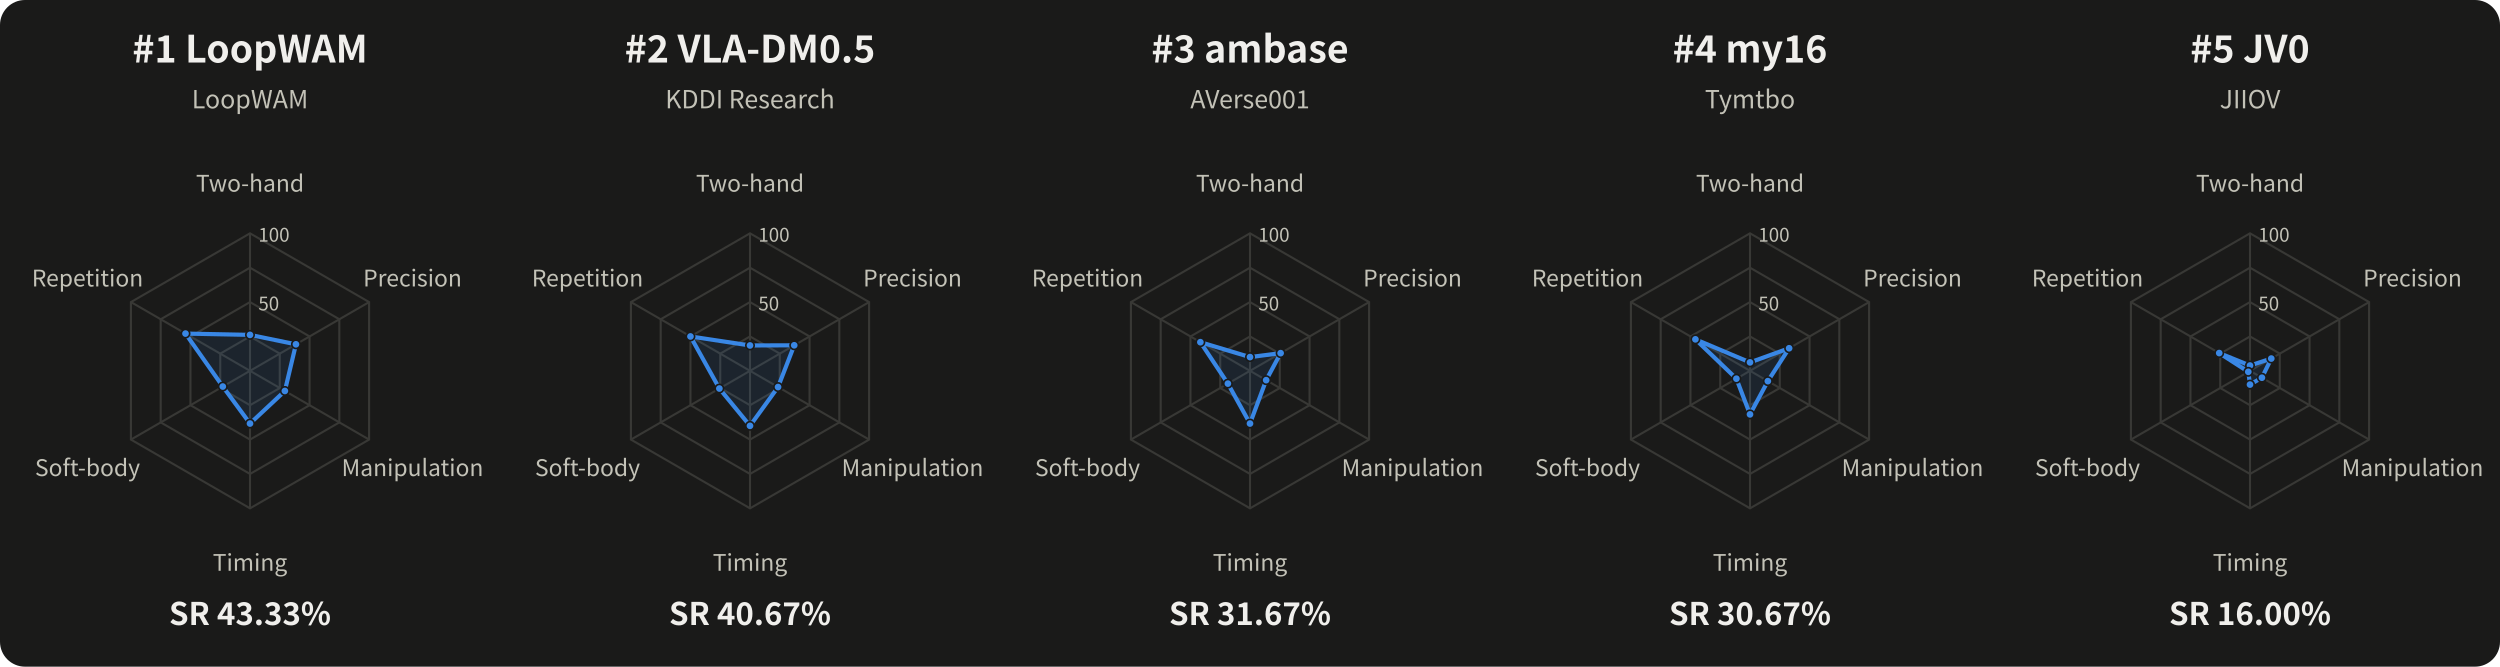
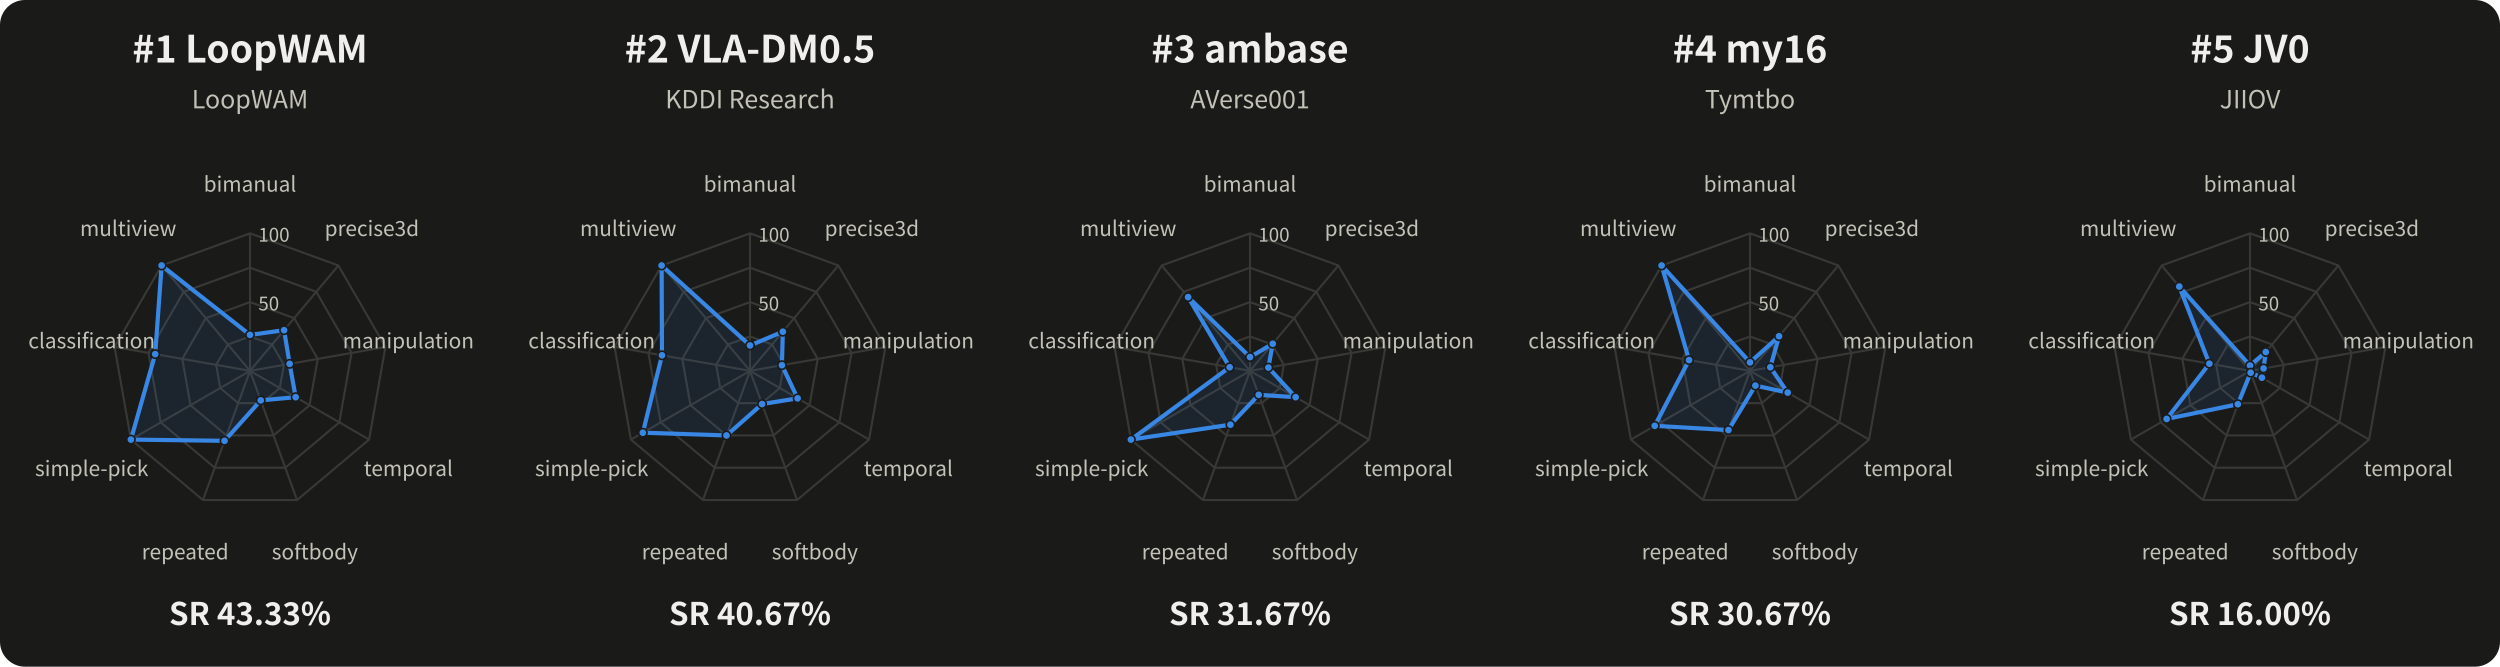
<svg xmlns="http://www.w3.org/2000/svg" width="1200" height="320" viewBox="0 0 1200 320" role="img" aria-labelledby="title desc">
  <style>text{font-family:system-ui,-apple-system,"Segoe UI","Noto Sans CJK SC",sans-serif;fill:#f0efec} .muted{fill:#c3c2b7} .inverse{fill:#fcfcfb}</style>
  <rect width="100%" height="100%" rx="12" fill="#1a1a19" />
  <g>
    <text x="120.00" y="30.00" font-size="18" text-anchor="middle" font-weight="650" class="">#1  LoopWAM</text>
    <text x="120.00" y="52.00" font-size="12" text-anchor="middle" font-weight="400" class="muted">LoopWAM</text>
-     <polygon points="120.00,161.50 134.29,169.75 134.29,186.25 120.00,194.50 105.71,186.25 105.71,169.75" fill="none" stroke="#383835" stroke-width="1" />
-     <polygon points="120.00,145.00 148.58,161.50 148.58,194.50 120.00,211.00 91.42,194.50 91.42,161.50" fill="none" stroke="#383835" stroke-width="1" />
-     <polygon points="120.00,128.50 162.87,153.25 162.87,202.75 120.00,227.50 77.13,202.75 77.13,153.25" fill="none" stroke="#383835" stroke-width="1" />
-     <polygon points="120.00,112.00 177.16,145.00 177.16,211.00 120.00,244.00 62.84,211.00 62.84,145.00" fill="none" stroke="#383835" stroke-width="1" />
+     <polygon points="120.00,161.50 130.61,165.36 136.25,175.13 134.29,186.25 125.64,193.50 114.36,193.50 105.71,186.25 103.75,175.13 109.39,165.36" fill="none" stroke="#383835" stroke-width="1" />
+     <polygon points="120.00,145.00 141.21,152.72 152.50,172.27 148.58,194.50 131.29,209.01 108.71,209.01 91.42,194.50 87.50,172.27 98.79,152.72" fill="none" stroke="#383835" stroke-width="1" />
+     <polygon points="120.00,128.50 151.82,140.08 168.75,169.40 162.87,202.75 136.93,224.51 103.07,224.51 77.13,202.75 71.25,169.40 88.18,140.08" fill="none" stroke="#383835" stroke-width="1" />
+     <polygon points="120.00,112.00 162.42,127.44 185.00,166.54 177.16,211.00 142.57,240.02 97.43,240.02 62.84,211.00 55.00,166.54 77.58,127.44" fill="none" stroke="#383835" stroke-width="1" />
    <path d="M 120 178 L 120.00 112.00" stroke="#383835" fill="none" />
-     <text x="120.00" y="92.00" font-size="11" text-anchor="middle" font-weight="400" class="muted">Two-hand</text>
-     <path d="M 120 178 L 177.16 145.00" stroke="#383835" fill="none" />
-     <text x="198.00" y="137.50" font-size="11" text-anchor="middle" font-weight="400" class="muted">Precision</text>
+     <text x="120.00" y="92.00" font-size="10" text-anchor="middle" font-weight="400" class="muted">bimanual</text>
+     <path d="M 120 178 L 162.42 127.44" stroke="#383835" fill="none" />
+     <text x="178.49" y="113.29" font-size="10" text-anchor="middle" font-weight="400" class="muted">precise3d</text>
+     <path d="M 120 178 L 185.00 166.54" stroke="#383835" fill="none" />
+     <text x="196.00" y="167.20" font-size="10" text-anchor="middle" font-weight="400" class="muted">manipulation</text>
    <path d="M 120 178 L 177.16 211.00" stroke="#383835" fill="none" />
-     <text x="198.00" y="228.50" font-size="11" text-anchor="middle" font-weight="400" class="muted">Manipulation</text>
-     <path d="M 120 178 L 120.00 244.00" stroke="#383835" fill="none" />
-     <text x="120.00" y="274.00" font-size="11" text-anchor="middle" font-weight="400" class="muted">Timing</text>
+     <text x="196.00" y="228.50" font-size="10" text-anchor="middle" font-weight="400" class="muted">temporal</text>
+     <path d="M 120 178 L 142.57 240.02" stroke="#383835" fill="none" />
+     <text x="151.12" y="268.51" font-size="10" text-anchor="middle" font-weight="400" class="muted">softbody</text>
+     <path d="M 120 178 L 97.43 240.02" stroke="#383835" fill="none" />
+     <text x="88.88" y="268.51" font-size="10" text-anchor="middle" font-weight="400" class="muted">repeated</text>
    <path d="M 120 178 L 62.84 211.00" stroke="#383835" fill="none" />
-     <text x="42.00" y="228.50" font-size="11" text-anchor="middle" font-weight="400" class="muted">Soft-body</text>
-     <path d="M 120 178 L 62.84 145.00" stroke="#383835" fill="none" />
-     <text x="42.00" y="137.50" font-size="11" text-anchor="middle" font-weight="400" class="muted">Repetition</text>
+     <text x="44.00" y="228.50" font-size="10" text-anchor="middle" font-weight="400" class="muted">simple-pick</text>
+     <path d="M 120 178 L 55.00 166.54" stroke="#383835" fill="none" />
+     <text x="44.00" y="167.20" font-size="10" text-anchor="middle" font-weight="400" class="muted">classification</text>
+     <path d="M 120 178 L 77.58 127.44" stroke="#383835" fill="none" />
+     <text x="61.51" y="113.29" font-size="10" text-anchor="middle" font-weight="400" class="muted">multiview</text>
    <text x="124.00" y="149.00" font-size="9" text-anchor="start" font-weight="400" class="muted">50</text>
    <text x="124.00" y="116.00" font-size="9" text-anchor="start" font-weight="400" class="muted">100</text>
-     <polygon points="120.00,160.74 142.05,165.27 136.74,187.66 120.00,203.30 106.94,185.54 89.04,160.12" fill="#3987e5" fill-opacity="0.10" stroke="#3987e5" stroke-width="2" stroke-linejoin="round" />
+     <polygon points="120.00,160.74 136.36,158.50 139.03,174.64 141.91,190.65 125.16,192.18 107.77,211.59 62.84,211.00 74.50,169.98 77.58,127.44" fill="#3987e5" fill-opacity="0.10" stroke="#3987e5" stroke-width="2" stroke-linejoin="round" />
    <circle cx="120.00" cy="160.74" r="2" fill="#3987e5" stroke="#1a1a19" stroke-width="0.8" />
-     <circle cx="142.05" cy="165.27" r="2" fill="#3987e5" stroke="#1a1a19" stroke-width="0.8" />
-     <circle cx="136.74" cy="187.66" r="2" fill="#3987e5" stroke="#1a1a19" stroke-width="0.8" />
-     <circle cx="120.00" cy="203.30" r="2" fill="#3987e5" stroke="#1a1a19" stroke-width="0.8" />
-     <circle cx="106.94" cy="185.54" r="2" fill="#3987e5" stroke="#1a1a19" stroke-width="0.8" />
-     <circle cx="89.04" cy="160.12" r="2" fill="#3987e5" stroke="#1a1a19" stroke-width="0.8" />
+     <circle cx="136.36" cy="158.50" r="2" fill="#3987e5" stroke="#1a1a19" stroke-width="0.8" />
+     <circle cx="139.03" cy="174.64" r="2" fill="#3987e5" stroke="#1a1a19" stroke-width="0.8" />
+     <circle cx="141.91" cy="190.65" r="2" fill="#3987e5" stroke="#1a1a19" stroke-width="0.8" />
+     <circle cx="125.16" cy="192.18" r="2" fill="#3987e5" stroke="#1a1a19" stroke-width="0.8" />
+     <circle cx="107.77" cy="211.59" r="2" fill="#3987e5" stroke="#1a1a19" stroke-width="0.8" />
+     <circle cx="62.84" cy="211.00" r="2" fill="#3987e5" stroke="#1a1a19" stroke-width="0.8" />
+     <circle cx="74.50" cy="169.98" r="2" fill="#3987e5" stroke="#1a1a19" stroke-width="0.8" />
+     <circle cx="77.58" cy="127.44" r="2" fill="#3987e5" stroke="#1a1a19" stroke-width="0.8" />
    <text x="120.00" y="300.00" font-size="15" text-anchor="middle" font-weight="600" class="">SR 43.33%</text>
  </g>
  <g>
    <text x="360.00" y="30.00" font-size="18" text-anchor="middle" font-weight="650" class="">#2  VLA-DM0.5</text>
    <text x="360.00" y="52.00" font-size="12" text-anchor="middle" font-weight="400" class="muted">KDDI Research</text>
-     <polygon points="360.00,161.50 374.29,169.75 374.29,186.25 360.00,194.50 345.71,186.25 345.71,169.75" fill="none" stroke="#383835" stroke-width="1" />
-     <polygon points="360.00,145.00 388.58,161.50 388.58,194.50 360.00,211.00 331.42,194.50 331.42,161.50" fill="none" stroke="#383835" stroke-width="1" />
-     <polygon points="360.00,128.50 402.87,153.25 402.87,202.75 360.00,227.50 317.13,202.75 317.13,153.25" fill="none" stroke="#383835" stroke-width="1" />
-     <polygon points="360.00,112.00 417.16,145.00 417.16,211.00 360.00,244.00 302.84,211.00 302.84,145.00" fill="none" stroke="#383835" stroke-width="1" />
+     <polygon points="360.00,161.50 370.61,165.36 376.25,175.13 374.29,186.25 365.64,193.50 354.36,193.50 345.71,186.25 343.75,175.13 349.39,165.36" fill="none" stroke="#383835" stroke-width="1" />
+     <polygon points="360.00,145.00 381.21,152.72 392.50,172.27 388.58,194.50 371.29,209.01 348.71,209.01 331.42,194.50 327.50,172.27 338.79,152.72" fill="none" stroke="#383835" stroke-width="1" />
+     <polygon points="360.00,128.50 391.82,140.08 408.75,169.40 402.87,202.75 376.93,224.51 343.07,224.51 317.13,202.75 311.25,169.40 328.18,140.08" fill="none" stroke="#383835" stroke-width="1" />
+     <polygon points="360.00,112.00 402.42,127.44 425.00,166.54 417.16,211.00 382.57,240.02 337.43,240.02 302.84,211.00 295.00,166.54 317.58,127.44" fill="none" stroke="#383835" stroke-width="1" />
    <path d="M 360 178 L 360.00 112.00" stroke="#383835" fill="none" />
-     <text x="360.00" y="92.00" font-size="11" text-anchor="middle" font-weight="400" class="muted">Two-hand</text>
-     <path d="M 360 178 L 417.16 145.00" stroke="#383835" fill="none" />
-     <text x="438.00" y="137.50" font-size="11" text-anchor="middle" font-weight="400" class="muted">Precision</text>
+     <text x="360.00" y="92.00" font-size="10" text-anchor="middle" font-weight="400" class="muted">bimanual</text>
+     <path d="M 360 178 L 402.42 127.44" stroke="#383835" fill="none" />
+     <text x="418.49" y="113.29" font-size="10" text-anchor="middle" font-weight="400" class="muted">precise3d</text>
+     <path d="M 360 178 L 425.00 166.54" stroke="#383835" fill="none" />
+     <text x="436.00" y="167.20" font-size="10" text-anchor="middle" font-weight="400" class="muted">manipulation</text>
    <path d="M 360 178 L 417.16 211.00" stroke="#383835" fill="none" />
-     <text x="438.00" y="228.50" font-size="11" text-anchor="middle" font-weight="400" class="muted">Manipulation</text>
-     <path d="M 360 178 L 360.00 244.00" stroke="#383835" fill="none" />
-     <text x="360.00" y="274.00" font-size="11" text-anchor="middle" font-weight="400" class="muted">Timing</text>
+     <text x="436.00" y="228.50" font-size="10" text-anchor="middle" font-weight="400" class="muted">temporal</text>
+     <path d="M 360 178 L 382.57 240.02" stroke="#383835" fill="none" />
+     <text x="391.12" y="268.51" font-size="10" text-anchor="middle" font-weight="400" class="muted">softbody</text>
+     <path d="M 360 178 L 337.43 240.02" stroke="#383835" fill="none" />
+     <text x="328.88" y="268.51" font-size="10" text-anchor="middle" font-weight="400" class="muted">repeated</text>
    <path d="M 360 178 L 302.84 211.00" stroke="#383835" fill="none" />
-     <text x="282.00" y="228.50" font-size="11" text-anchor="middle" font-weight="400" class="muted">Soft-body</text>
-     <path d="M 360 178 L 302.84 145.00" stroke="#383835" fill="none" />
-     <text x="282.00" y="137.50" font-size="11" text-anchor="middle" font-weight="400" class="muted">Repetition</text>
+     <text x="284.00" y="228.50" font-size="10" text-anchor="middle" font-weight="400" class="muted">simple-pick</text>
+     <path d="M 360 178 L 295.00 166.54" stroke="#383835" fill="none" />
+     <text x="284.00" y="167.20" font-size="10" text-anchor="middle" font-weight="400" class="muted">classification</text>
+     <path d="M 360 178 L 317.58 127.44" stroke="#383835" fill="none" />
+     <text x="301.51" y="113.29" font-size="10" text-anchor="middle" font-weight="400" class="muted">multiview</text>
    <text x="364.00" y="149.00" font-size="9" text-anchor="start" font-weight="400" class="muted">50</text>
    <text x="364.00" y="116.00" font-size="9" text-anchor="start" font-weight="400" class="muted">100</text>
-     <polygon points="360.00,165.82 381.23,165.74 373.47,185.78 360.00,204.40 345.30,186.49 331.42,161.50" fill="#3987e5" fill-opacity="0.10" stroke="#3987e5" stroke-width="2" stroke-linejoin="round" />
+     <polygon points="360.00,165.82 375.76,159.22 375.32,175.30 382.86,191.20 365.80,193.95 348.71,209.01 308.56,207.70 317.75,170.55 317.58,127.44" fill="#3987e5" fill-opacity="0.10" stroke="#3987e5" stroke-width="2" stroke-linejoin="round" />
    <circle cx="360.00" cy="165.82" r="2" fill="#3987e5" stroke="#1a1a19" stroke-width="0.8" />
-     <circle cx="381.23" cy="165.74" r="2" fill="#3987e5" stroke="#1a1a19" stroke-width="0.8" />
-     <circle cx="373.47" cy="185.78" r="2" fill="#3987e5" stroke="#1a1a19" stroke-width="0.8" />
-     <circle cx="360.00" cy="204.40" r="2" fill="#3987e5" stroke="#1a1a19" stroke-width="0.8" />
-     <circle cx="345.30" cy="186.49" r="2" fill="#3987e5" stroke="#1a1a19" stroke-width="0.8" />
-     <circle cx="331.42" cy="161.50" r="2" fill="#3987e5" stroke="#1a1a19" stroke-width="0.8" />
+     <circle cx="375.76" cy="159.22" r="2" fill="#3987e5" stroke="#1a1a19" stroke-width="0.8" />
+     <circle cx="375.32" cy="175.30" r="2" fill="#3987e5" stroke="#1a1a19" stroke-width="0.8" />
+     <circle cx="382.86" cy="191.20" r="2" fill="#3987e5" stroke="#1a1a19" stroke-width="0.8" />
+     <circle cx="365.80" cy="193.95" r="2" fill="#3987e5" stroke="#1a1a19" stroke-width="0.8" />
+     <circle cx="348.71" cy="209.01" r="2" fill="#3987e5" stroke="#1a1a19" stroke-width="0.8" />
+     <circle cx="308.56" cy="207.70" r="2" fill="#3987e5" stroke="#1a1a19" stroke-width="0.8" />
+     <circle cx="317.75" cy="170.55" r="2" fill="#3987e5" stroke="#1a1a19" stroke-width="0.8" />
+     <circle cx="317.58" cy="127.44" r="2" fill="#3987e5" stroke="#1a1a19" stroke-width="0.8" />
    <text x="360.00" y="300.00" font-size="15" text-anchor="middle" font-weight="600" class="">SR 40.67%</text>
  </g>
  <g>
    <text x="600.00" y="30.00" font-size="18" text-anchor="middle" font-weight="650" class="">#3  ambase</text>
    <text x="600.00" y="52.00" font-size="12" text-anchor="middle" font-weight="400" class="muted">AVerse001</text>
-     <polygon points="600.00,161.50 614.29,169.75 614.29,186.25 600.00,194.50 585.71,186.25 585.71,169.75" fill="none" stroke="#383835" stroke-width="1" />
-     <polygon points="600.00,145.00 628.58,161.50 628.58,194.50 600.00,211.00 571.42,194.50 571.42,161.50" fill="none" stroke="#383835" stroke-width="1" />
-     <polygon points="600.00,128.50 642.87,153.25 642.87,202.75 600.00,227.50 557.13,202.75 557.13,153.25" fill="none" stroke="#383835" stroke-width="1" />
-     <polygon points="600.00,112.00 657.16,145.00 657.16,211.00 600.00,244.00 542.84,211.00 542.84,145.00" fill="none" stroke="#383835" stroke-width="1" />
+     <polygon points="600.00,161.50 610.61,165.36 616.25,175.13 614.29,186.25 605.64,193.50 594.36,193.50 585.71,186.25 583.75,175.13 589.39,165.36" fill="none" stroke="#383835" stroke-width="1" />
+     <polygon points="600.00,145.00 621.21,152.72 632.50,172.27 628.58,194.50 611.29,209.01 588.71,209.01 571.42,194.50 567.50,172.27 578.79,152.72" fill="none" stroke="#383835" stroke-width="1" />
+     <polygon points="600.00,128.50 631.82,140.08 648.75,169.40 642.87,202.75 616.93,224.51 583.07,224.51 557.13,202.75 551.25,169.40 568.18,140.08" fill="none" stroke="#383835" stroke-width="1" />
+     <polygon points="600.00,112.00 642.42,127.44 665.00,166.54 657.16,211.00 622.57,240.02 577.43,240.02 542.84,211.00 535.00,166.54 557.58,127.44" fill="none" stroke="#383835" stroke-width="1" />
    <path d="M 600 178 L 600.00 112.00" stroke="#383835" fill="none" />
-     <text x="600.00" y="92.00" font-size="11" text-anchor="middle" font-weight="400" class="muted">Two-hand</text>
-     <path d="M 600 178 L 657.16 145.00" stroke="#383835" fill="none" />
-     <text x="678.00" y="137.50" font-size="11" text-anchor="middle" font-weight="400" class="muted">Precision</text>
+     <text x="600.00" y="92.00" font-size="10" text-anchor="middle" font-weight="400" class="muted">bimanual</text>
+     <path d="M 600 178 L 642.42 127.44" stroke="#383835" fill="none" />
+     <text x="658.49" y="113.29" font-size="10" text-anchor="middle" font-weight="400" class="muted">precise3d</text>
+     <path d="M 600 178 L 665.00 166.54" stroke="#383835" fill="none" />
+     <text x="676.00" y="167.20" font-size="10" text-anchor="middle" font-weight="400" class="muted">manipulation</text>
    <path d="M 600 178 L 657.16 211.00" stroke="#383835" fill="none" />
-     <text x="678.00" y="228.50" font-size="11" text-anchor="middle" font-weight="400" class="muted">Manipulation</text>
-     <path d="M 600 178 L 600.00 244.00" stroke="#383835" fill="none" />
-     <text x="600.00" y="274.00" font-size="11" text-anchor="middle" font-weight="400" class="muted">Timing</text>
+     <text x="676.00" y="228.50" font-size="10" text-anchor="middle" font-weight="400" class="muted">temporal</text>
+     <path d="M 600 178 L 622.57 240.02" stroke="#383835" fill="none" />
+     <text x="631.12" y="268.51" font-size="10" text-anchor="middle" font-weight="400" class="muted">softbody</text>
+     <path d="M 600 178 L 577.43 240.02" stroke="#383835" fill="none" />
+     <text x="568.88" y="268.51" font-size="10" text-anchor="middle" font-weight="400" class="muted">repeated</text>
    <path d="M 600 178 L 542.84 211.00" stroke="#383835" fill="none" />
-     <text x="522.00" y="228.50" font-size="11" text-anchor="middle" font-weight="400" class="muted">Soft-body</text>
-     <path d="M 600 178 L 542.84 145.00" stroke="#383835" fill="none" />
-     <text x="522.00" y="137.50" font-size="11" text-anchor="middle" font-weight="400" class="muted">Repetition</text>
+     <text x="524.00" y="228.50" font-size="10" text-anchor="middle" font-weight="400" class="muted">simple-pick</text>
+     <path d="M 600 178 L 535.00 166.54" stroke="#383835" fill="none" />
+     <text x="524.00" y="167.20" font-size="10" text-anchor="middle" font-weight="400" class="muted">classification</text>
+     <path d="M 600 178 L 557.58 127.44" stroke="#383835" fill="none" />
+     <text x="541.51" y="113.29" font-size="10" text-anchor="middle" font-weight="400" class="muted">multiview</text>
    <text x="604.00" y="149.00" font-size="9" text-anchor="start" font-weight="400" class="muted">50</text>
    <text x="604.00" y="116.00" font-size="9" text-anchor="start" font-weight="400" class="muted">100</text>
-     <polygon points="600.00,171.40 614.70,169.51 607.76,182.48 600.00,203.30 589.39,184.13 576.18,164.25" fill="#3987e5" fill-opacity="0.10" stroke="#3987e5" stroke-width="2" stroke-linejoin="round" />
+     <polygon points="600.00,171.40 610.91,165.00 608.82,176.44 621.91,190.65 604.19,189.52 590.59,203.84 542.84,211.00 590.25,176.28 570.30,142.61" fill="#3987e5" fill-opacity="0.10" stroke="#3987e5" stroke-width="2" stroke-linejoin="round" />
    <circle cx="600.00" cy="171.40" r="2" fill="#3987e5" stroke="#1a1a19" stroke-width="0.8" />
-     <circle cx="614.70" cy="169.51" r="2" fill="#3987e5" stroke="#1a1a19" stroke-width="0.8" />
-     <circle cx="607.76" cy="182.48" r="2" fill="#3987e5" stroke="#1a1a19" stroke-width="0.8" />
-     <circle cx="600.00" cy="203.30" r="2" fill="#3987e5" stroke="#1a1a19" stroke-width="0.8" />
-     <circle cx="589.39" cy="184.13" r="2" fill="#3987e5" stroke="#1a1a19" stroke-width="0.8" />
-     <circle cx="576.18" cy="164.25" r="2" fill="#3987e5" stroke="#1a1a19" stroke-width="0.8" />
+     <circle cx="610.91" cy="165.00" r="2" fill="#3987e5" stroke="#1a1a19" stroke-width="0.8" />
+     <circle cx="608.82" cy="176.44" r="2" fill="#3987e5" stroke="#1a1a19" stroke-width="0.8" />
+     <circle cx="621.91" cy="190.65" r="2" fill="#3987e5" stroke="#1a1a19" stroke-width="0.8" />
+     <circle cx="604.19" cy="189.52" r="2" fill="#3987e5" stroke="#1a1a19" stroke-width="0.8" />
+     <circle cx="590.59" cy="203.84" r="2" fill="#3987e5" stroke="#1a1a19" stroke-width="0.8" />
+     <circle cx="542.84" cy="211.00" r="2" fill="#3987e5" stroke="#1a1a19" stroke-width="0.8" />
+     <circle cx="590.25" cy="176.28" r="2" fill="#3987e5" stroke="#1a1a19" stroke-width="0.8" />
+     <circle cx="570.30" cy="142.61" r="2" fill="#3987e5" stroke="#1a1a19" stroke-width="0.8" />
    <text x="600.00" y="300.00" font-size="15" text-anchor="middle" font-weight="600" class="">SR 31.67%</text>
  </g>
  <g>
    <text x="840.00" y="30.00" font-size="18" text-anchor="middle" font-weight="650" class="">#4  my16</text>
    <text x="840.00" y="52.00" font-size="12" text-anchor="middle" font-weight="400" class="muted">Tymtbo</text>
-     <polygon points="840.00,161.50 854.29,169.75 854.29,186.25 840.00,194.50 825.71,186.25 825.71,169.75" fill="none" stroke="#383835" stroke-width="1" />
-     <polygon points="840.00,145.00 868.58,161.50 868.58,194.50 840.00,211.00 811.42,194.50 811.42,161.50" fill="none" stroke="#383835" stroke-width="1" />
-     <polygon points="840.00,128.50 882.87,153.25 882.87,202.75 840.00,227.50 797.13,202.75 797.13,153.25" fill="none" stroke="#383835" stroke-width="1" />
-     <polygon points="840.00,112.00 897.16,145.00 897.16,211.00 840.00,244.00 782.84,211.00 782.84,145.00" fill="none" stroke="#383835" stroke-width="1" />
+     <polygon points="840.00,161.50 850.61,165.36 856.25,175.13 854.29,186.25 845.64,193.50 834.36,193.50 825.71,186.25 823.75,175.13 829.39,165.36" fill="none" stroke="#383835" stroke-width="1" />
+     <polygon points="840.00,145.00 861.21,152.72 872.50,172.27 868.58,194.50 851.29,209.01 828.71,209.01 811.42,194.50 807.50,172.27 818.79,152.72" fill="none" stroke="#383835" stroke-width="1" />
+     <polygon points="840.00,128.50 871.82,140.08 888.75,169.40 882.87,202.75 856.93,224.51 823.07,224.51 797.13,202.75 791.25,169.40 808.18,140.08" fill="none" stroke="#383835" stroke-width="1" />
+     <polygon points="840.00,112.00 882.42,127.44 905.00,166.54 897.16,211.00 862.57,240.02 817.43,240.02 782.84,211.00 775.00,166.54 797.58,127.44" fill="none" stroke="#383835" stroke-width="1" />
    <path d="M 840 178 L 840.00 112.00" stroke="#383835" fill="none" />
-     <text x="840.00" y="92.00" font-size="11" text-anchor="middle" font-weight="400" class="muted">Two-hand</text>
-     <path d="M 840 178 L 897.16 145.00" stroke="#383835" fill="none" />
-     <text x="918.00" y="137.50" font-size="11" text-anchor="middle" font-weight="400" class="muted">Precision</text>
+     <text x="840.00" y="92.00" font-size="10" text-anchor="middle" font-weight="400" class="muted">bimanual</text>
+     <path d="M 840 178 L 882.42 127.44" stroke="#383835" fill="none" />
+     <text x="898.49" y="113.29" font-size="10" text-anchor="middle" font-weight="400" class="muted">precise3d</text>
+     <path d="M 840 178 L 905.00 166.54" stroke="#383835" fill="none" />
+     <text x="916.00" y="167.20" font-size="10" text-anchor="middle" font-weight="400" class="muted">manipulation</text>
    <path d="M 840 178 L 897.16 211.00" stroke="#383835" fill="none" />
-     <text x="918.00" y="228.50" font-size="11" text-anchor="middle" font-weight="400" class="muted">Manipulation</text>
-     <path d="M 840 178 L 840.00 244.00" stroke="#383835" fill="none" />
-     <text x="840.00" y="274.00" font-size="11" text-anchor="middle" font-weight="400" class="muted">Timing</text>
+     <text x="916.00" y="228.50" font-size="10" text-anchor="middle" font-weight="400" class="muted">temporal</text>
+     <path d="M 840 178 L 862.57 240.02" stroke="#383835" fill="none" />
+     <text x="871.12" y="268.51" font-size="10" text-anchor="middle" font-weight="400" class="muted">softbody</text>
+     <path d="M 840 178 L 817.43 240.02" stroke="#383835" fill="none" />
+     <text x="808.88" y="268.51" font-size="10" text-anchor="middle" font-weight="400" class="muted">repeated</text>
    <path d="M 840 178 L 782.84 211.00" stroke="#383835" fill="none" />
-     <text x="762.00" y="228.50" font-size="11" text-anchor="middle" font-weight="400" class="muted">Soft-body</text>
-     <path d="M 840 178 L 782.84 145.00" stroke="#383835" fill="none" />
-     <text x="762.00" y="137.50" font-size="11" text-anchor="middle" font-weight="400" class="muted">Repetition</text>
+     <text x="764.00" y="228.50" font-size="10" text-anchor="middle" font-weight="400" class="muted">simple-pick</text>
+     <path d="M 840 178 L 775.00 166.54" stroke="#383835" fill="none" />
+     <text x="764.00" y="167.20" font-size="10" text-anchor="middle" font-weight="400" class="muted">classification</text>
+     <path d="M 840 178 L 797.58 127.44" stroke="#383835" fill="none" />
+     <text x="781.51" y="113.29" font-size="10" text-anchor="middle" font-weight="400" class="muted">multiview</text>
    <text x="844.00" y="149.00" font-size="9" text-anchor="start" font-weight="400" class="muted">50</text>
    <text x="844.00" y="116.00" font-size="9" text-anchor="start" font-weight="400" class="muted">100</text>
-     <polygon points="840.00,173.94 858.78,167.16 848.57,182.95 840.00,198.90 833.47,181.77 813.80,162.88" fill="#3987e5" fill-opacity="0.10" stroke="#3987e5" stroke-width="2" stroke-linejoin="round" />
+     <polygon points="840.00,173.94 853.94,161.39 849.75,176.28 858.10,188.45 842.58,185.09 829.65,206.43 794.27,204.40 810.75,172.84 797.58,127.44" fill="#3987e5" fill-opacity="0.10" stroke="#3987e5" stroke-width="2" stroke-linejoin="round" />
    <circle cx="840.00" cy="173.94" r="2" fill="#3987e5" stroke="#1a1a19" stroke-width="0.8" />
-     <circle cx="858.78" cy="167.16" r="2" fill="#3987e5" stroke="#1a1a19" stroke-width="0.8" />
-     <circle cx="848.57" cy="182.95" r="2" fill="#3987e5" stroke="#1a1a19" stroke-width="0.8" />
-     <circle cx="840.00" cy="198.90" r="2" fill="#3987e5" stroke="#1a1a19" stroke-width="0.8" />
-     <circle cx="833.47" cy="181.77" r="2" fill="#3987e5" stroke="#1a1a19" stroke-width="0.8" />
-     <circle cx="813.80" cy="162.88" r="2" fill="#3987e5" stroke="#1a1a19" stroke-width="0.8" />
+     <circle cx="853.94" cy="161.39" r="2" fill="#3987e5" stroke="#1a1a19" stroke-width="0.8" />
+     <circle cx="849.75" cy="176.28" r="2" fill="#3987e5" stroke="#1a1a19" stroke-width="0.8" />
+     <circle cx="858.10" cy="188.45" r="2" fill="#3987e5" stroke="#1a1a19" stroke-width="0.8" />
+     <circle cx="842.58" cy="185.09" r="2" fill="#3987e5" stroke="#1a1a19" stroke-width="0.8" />
+     <circle cx="829.65" cy="206.43" r="2" fill="#3987e5" stroke="#1a1a19" stroke-width="0.8" />
+     <circle cx="794.27" cy="204.40" r="2" fill="#3987e5" stroke="#1a1a19" stroke-width="0.8" />
+     <circle cx="810.75" cy="172.84" r="2" fill="#3987e5" stroke="#1a1a19" stroke-width="0.8" />
+     <circle cx="797.58" cy="127.44" r="2" fill="#3987e5" stroke="#1a1a19" stroke-width="0.8" />
    <text x="840.00" y="300.00" font-size="15" text-anchor="middle" font-weight="600" class="">SR 30.67%</text>
  </g>
  <g>
    <text x="1080.00" y="30.00" font-size="18" text-anchor="middle" font-weight="650" class="">#5  JV0</text>
    <text x="1080.00" y="52.00" font-size="12" text-anchor="middle" font-weight="400" class="muted">JIIOV</text>
-     <polygon points="1080.00,161.50 1094.29,169.75 1094.29,186.25 1080.00,194.50 1065.71,186.25 1065.71,169.75" fill="none" stroke="#383835" stroke-width="1" />
-     <polygon points="1080.00,145.00 1108.58,161.50 1108.58,194.50 1080.00,211.00 1051.42,194.50 1051.42,161.50" fill="none" stroke="#383835" stroke-width="1" />
-     <polygon points="1080.00,128.50 1122.87,153.25 1122.87,202.75 1080.00,227.50 1037.13,202.75 1037.13,153.25" fill="none" stroke="#383835" stroke-width="1" />
-     <polygon points="1080.00,112.00 1137.16,145.00 1137.16,211.00 1080.00,244.00 1022.84,211.00 1022.84,145.00" fill="none" stroke="#383835" stroke-width="1" />
+     <polygon points="1080.00,161.50 1090.61,165.36 1096.25,175.13 1094.29,186.25 1085.64,193.50 1074.36,193.50 1065.71,186.25 1063.75,175.13 1069.39,165.36" fill="none" stroke="#383835" stroke-width="1" />
+     <polygon points="1080.00,145.00 1101.21,152.72 1112.50,172.27 1108.58,194.50 1091.29,209.01 1068.71,209.01 1051.42,194.50 1047.50,172.27 1058.79,152.72" fill="none" stroke="#383835" stroke-width="1" />
+     <polygon points="1080.00,128.50 1111.82,140.08 1128.75,169.40 1122.87,202.75 1096.93,224.51 1063.07,224.51 1037.13,202.75 1031.25,169.40 1048.18,140.08" fill="none" stroke="#383835" stroke-width="1" />
+     <polygon points="1080.00,112.00 1122.42,127.44 1145.00,166.54 1137.16,211.00 1102.57,240.02 1057.43,240.02 1022.84,211.00 1015.00,166.54 1037.58,127.44" fill="none" stroke="#383835" stroke-width="1" />
    <path d="M 1080 178 L 1080.00 112.00" stroke="#383835" fill="none" />
-     <text x="1080.00" y="92.00" font-size="11" text-anchor="middle" font-weight="400" class="muted">Two-hand</text>
-     <path d="M 1080 178 L 1137.16 145.00" stroke="#383835" fill="none" />
-     <text x="1158.00" y="137.50" font-size="11" text-anchor="middle" font-weight="400" class="muted">Precision</text>
+     <text x="1080.00" y="92.00" font-size="10" text-anchor="middle" font-weight="400" class="muted">bimanual</text>
+     <path d="M 1080 178 L 1122.42 127.44" stroke="#383835" fill="none" />
+     <text x="1138.49" y="113.29" font-size="10" text-anchor="middle" font-weight="400" class="muted">precise3d</text>
+     <path d="M 1080 178 L 1145.00 166.54" stroke="#383835" fill="none" />
+     <text x="1156.00" y="167.20" font-size="10" text-anchor="middle" font-weight="400" class="muted">manipulation</text>
    <path d="M 1080 178 L 1137.16 211.00" stroke="#383835" fill="none" />
-     <text x="1158.00" y="228.50" font-size="11" text-anchor="middle" font-weight="400" class="muted">Manipulation</text>
-     <path d="M 1080 178 L 1080.00 244.00" stroke="#383835" fill="none" />
-     <text x="1080.00" y="274.00" font-size="11" text-anchor="middle" font-weight="400" class="muted">Timing</text>
+     <text x="1156.00" y="228.50" font-size="10" text-anchor="middle" font-weight="400" class="muted">temporal</text>
+     <path d="M 1080 178 L 1102.57 240.02" stroke="#383835" fill="none" />
+     <text x="1111.12" y="268.51" font-size="10" text-anchor="middle" font-weight="400" class="muted">softbody</text>
+     <path d="M 1080 178 L 1057.43 240.02" stroke="#383835" fill="none" />
+     <text x="1048.88" y="268.51" font-size="10" text-anchor="middle" font-weight="400" class="muted">repeated</text>
    <path d="M 1080 178 L 1022.84 211.00" stroke="#383835" fill="none" />
-     <text x="1002.00" y="228.50" font-size="11" text-anchor="middle" font-weight="400" class="muted">Soft-body</text>
-     <path d="M 1080 178 L 1022.84 145.00" stroke="#383835" fill="none" />
-     <text x="1002.00" y="137.50" font-size="11" text-anchor="middle" font-weight="400" class="muted">Repetition</text>
+     <text x="1004.00" y="228.50" font-size="10" text-anchor="middle" font-weight="400" class="muted">simple-pick</text>
+     <path d="M 1080 178 L 1015.00 166.54" stroke="#383835" fill="none" />
+     <text x="1004.00" y="167.20" font-size="10" text-anchor="middle" font-weight="400" class="muted">classification</text>
+     <path d="M 1080 178 L 1037.58 127.44" stroke="#383835" fill="none" />
+     <text x="1021.51" y="113.29" font-size="10" text-anchor="middle" font-weight="400" class="muted">multiview</text>
    <text x="1084.00" y="149.00" font-size="9" text-anchor="start" font-weight="400" class="muted">50</text>
    <text x="1084.00" y="116.00" font-size="9" text-anchor="start" font-weight="400" class="muted">100</text>
-     <polygon points="1080.00,175.46 1090.21,172.11 1085.72,181.30 1080.00,184.60 1079.18,178.47 1065.23,169.47" fill="#3987e5" fill-opacity="0.10" stroke="#3987e5" stroke-width="2" stroke-linejoin="round" />
+     <polygon points="1080.00,175.46 1087.58,168.97 1086.50,176.85 1085.72,181.30 1080.32,178.89 1074.17,194.02 1039.99,201.10 1060.50,174.56 1046.06,137.55" fill="#3987e5" fill-opacity="0.10" stroke="#3987e5" stroke-width="2" stroke-linejoin="round" />
    <circle cx="1080.00" cy="175.46" r="2" fill="#3987e5" stroke="#1a1a19" stroke-width="0.8" />
-     <circle cx="1090.21" cy="172.11" r="2" fill="#3987e5" stroke="#1a1a19" stroke-width="0.8" />
+     <circle cx="1087.58" cy="168.97" r="2" fill="#3987e5" stroke="#1a1a19" stroke-width="0.8" />
+     <circle cx="1086.50" cy="176.85" r="2" fill="#3987e5" stroke="#1a1a19" stroke-width="0.8" />
    <circle cx="1085.72" cy="181.30" r="2" fill="#3987e5" stroke="#1a1a19" stroke-width="0.8" />
-     <circle cx="1080.00" cy="184.60" r="2" fill="#3987e5" stroke="#1a1a19" stroke-width="0.8" />
-     <circle cx="1079.18" cy="178.47" r="2" fill="#3987e5" stroke="#1a1a19" stroke-width="0.8" />
-     <circle cx="1065.23" cy="169.47" r="2" fill="#3987e5" stroke="#1a1a19" stroke-width="0.8" />
+     <circle cx="1080.32" cy="178.89" r="2" fill="#3987e5" stroke="#1a1a19" stroke-width="0.8" />
+     <circle cx="1074.17" cy="194.02" r="2" fill="#3987e5" stroke="#1a1a19" stroke-width="0.8" />
+     <circle cx="1039.99" cy="201.10" r="2" fill="#3987e5" stroke="#1a1a19" stroke-width="0.8" />
+     <circle cx="1060.50" cy="174.56" r="2" fill="#3987e5" stroke="#1a1a19" stroke-width="0.8" />
+     <circle cx="1046.06" cy="137.55" r="2" fill="#3987e5" stroke="#1a1a19" stroke-width="0.8" />
    <text x="1080.00" y="300.00" font-size="15" text-anchor="middle" font-weight="600" class="">SR 16.00%</text>
  </g>
</svg>
